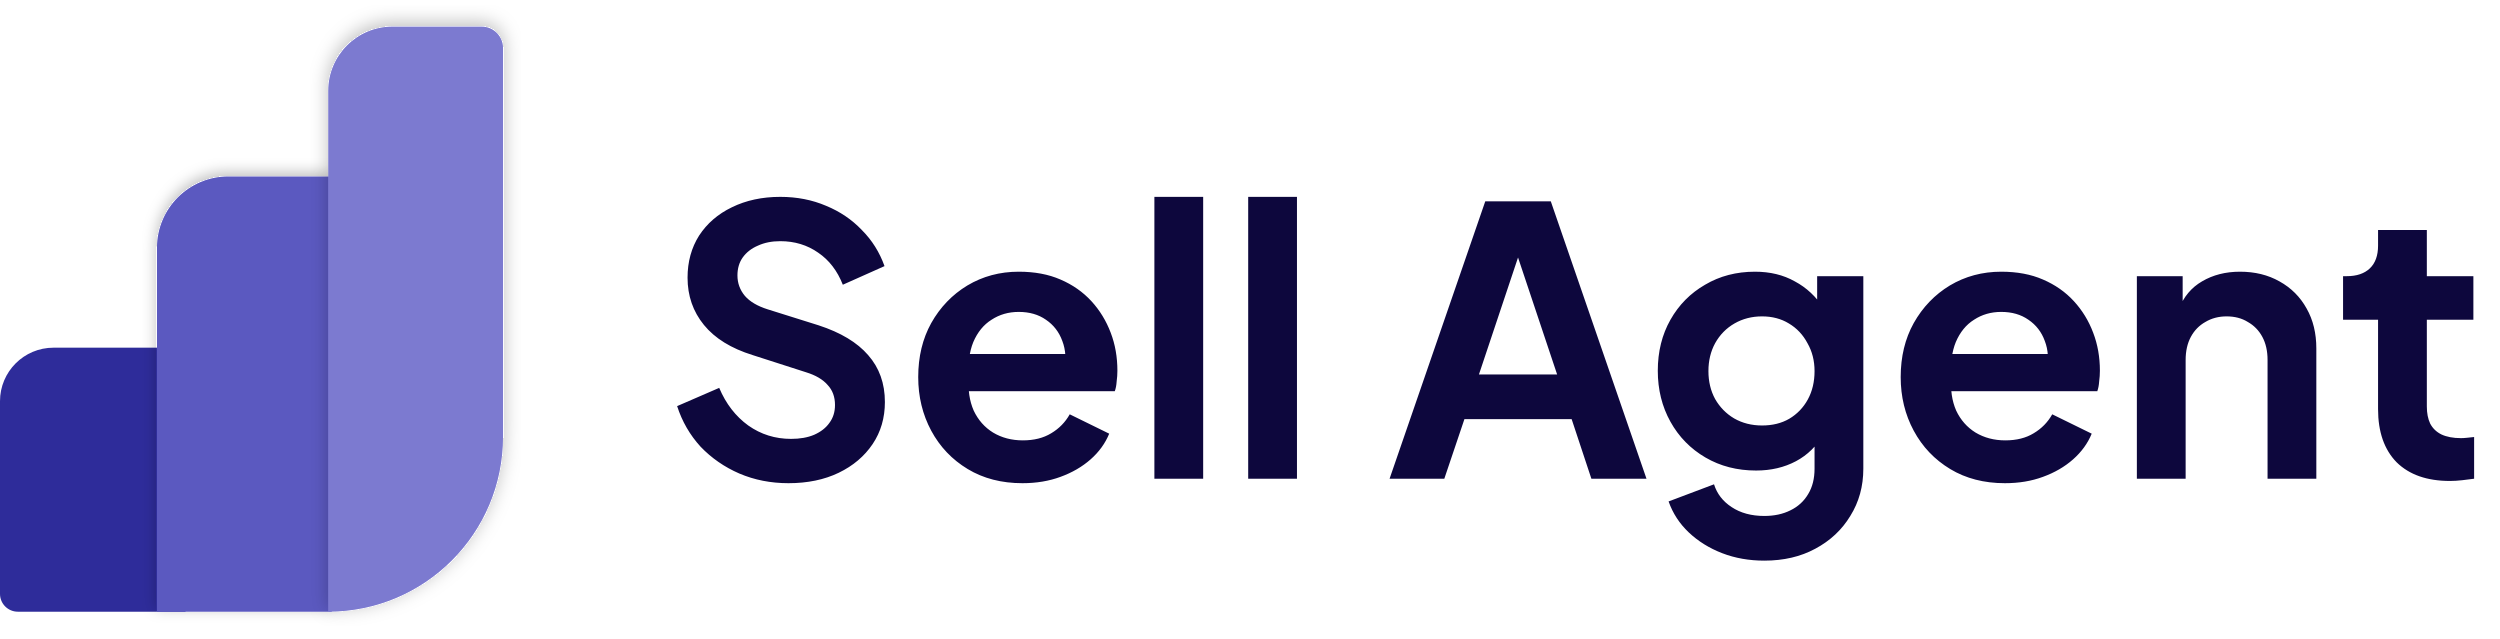
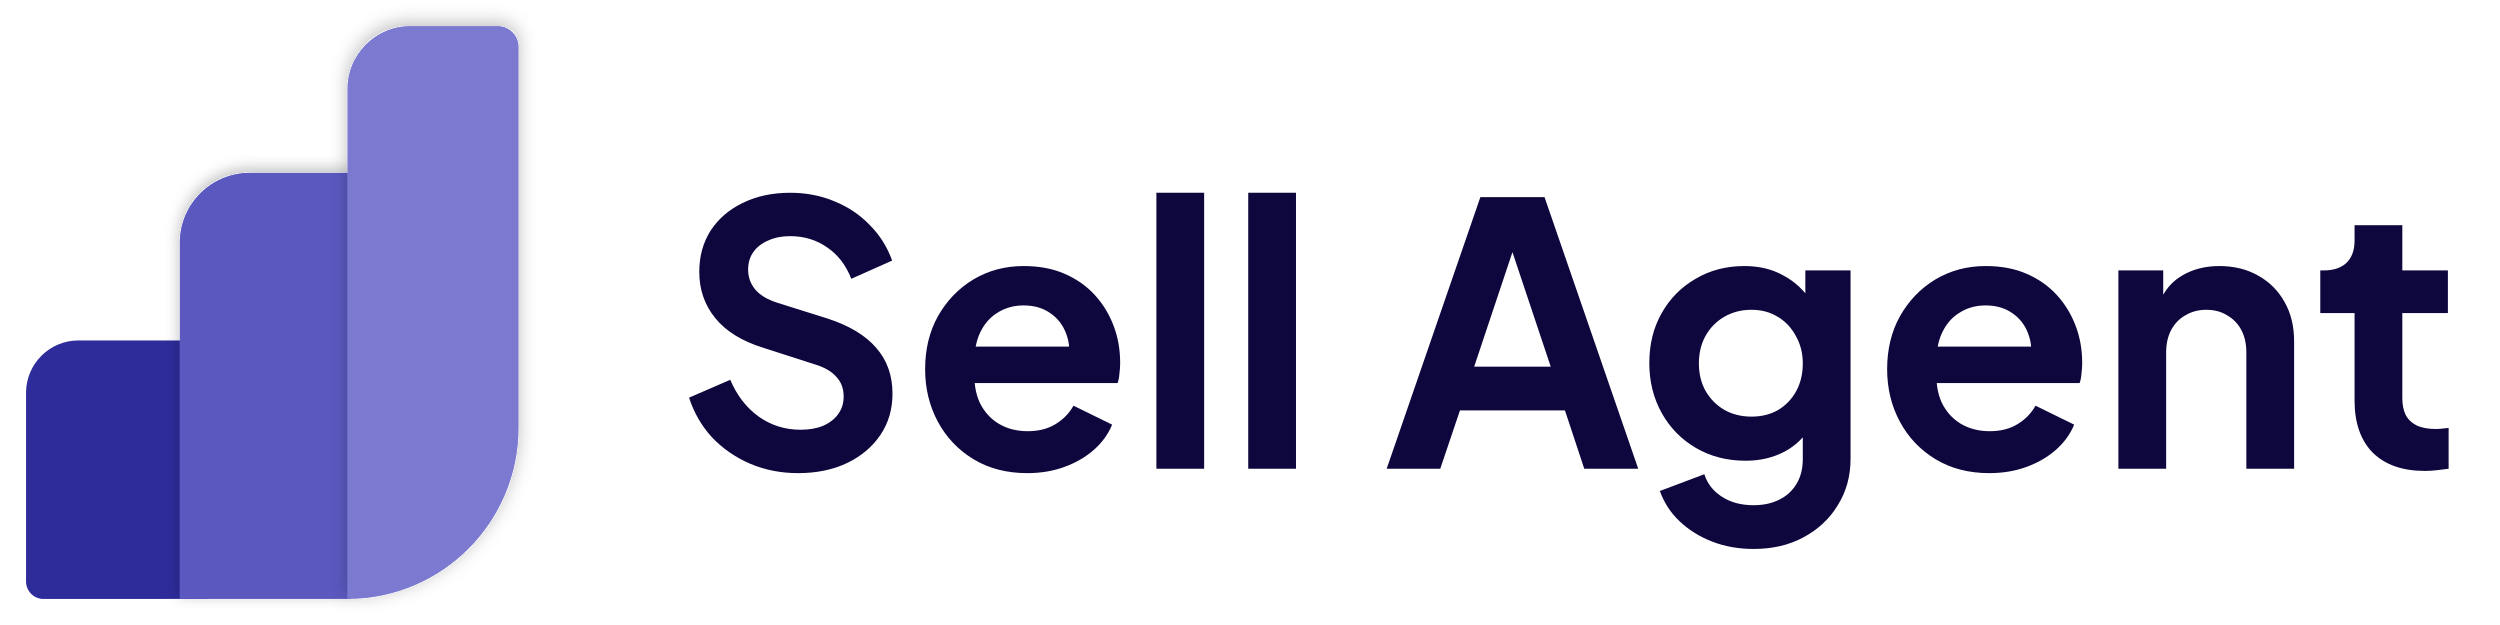
- <svg xmlns="http://www.w3.org/2000/svg" width="94" height="24" viewBox="0 0 94 24" fill="none">
+ <svg xmlns="http://www.w3.org/2000/svg" width="112" height="28" viewBox="0 0 94 24" fill="none">
  <path d="M0 15.085C0 13.974 0.901 13.073 2.012 13.073H6.976V23H0.671C0.3 23 0 22.7 0 22.329V15.085Z" fill="#2E2C9A" />
  <g filter="url(#filter0_d_1235_2418)">
    <path d="M5.902 9.317C5.902 7.835 7.104 6.634 8.585 6.634H12.476V23H5.902V9.317Z" fill="#5B59C0" />
  </g>
  <g filter="url(#filter1_d_1235_2418)">
    <path d="M12.341 3.415C12.341 2.081 13.422 1 14.755 1H18.109C18.554 1 18.914 1.36 18.914 1.805V16.427C18.914 20.057 15.971 23 12.341 23V23V3.415Z" fill="#7C7AD0" />
  </g>
  <path d="M29.646 18.168C28.983 18.168 28.367 18.047 27.798 17.804C27.238 17.561 26.753 17.225 26.342 16.796C25.941 16.357 25.647 15.849 25.46 15.27L27.042 14.584C27.294 15.181 27.658 15.653 28.134 15.998C28.61 16.334 29.147 16.502 29.744 16.502C30.08 16.502 30.369 16.451 30.612 16.348C30.864 16.236 31.055 16.087 31.186 15.9C31.326 15.713 31.396 15.489 31.396 15.228C31.396 14.92 31.303 14.668 31.116 14.472C30.939 14.267 30.668 14.108 30.304 13.996L28.302 13.352C27.49 13.1 26.879 12.722 26.468 12.218C26.057 11.714 25.852 11.121 25.852 10.44C25.852 9.843 25.997 9.315 26.286 8.858C26.585 8.401 26.995 8.046 27.518 7.794C28.05 7.533 28.657 7.402 29.338 7.402C29.963 7.402 30.537 7.514 31.06 7.738C31.583 7.953 32.031 8.256 32.404 8.648C32.787 9.031 33.071 9.483 33.258 10.006L31.69 10.706C31.485 10.183 31.177 9.782 30.766 9.502C30.355 9.213 29.879 9.068 29.338 9.068C29.021 9.068 28.741 9.124 28.498 9.236C28.255 9.339 28.064 9.488 27.924 9.684C27.793 9.871 27.728 10.095 27.728 10.356C27.728 10.645 27.821 10.902 28.008 11.126C28.195 11.341 28.479 11.509 28.862 11.63L30.78 12.232C31.611 12.503 32.231 12.876 32.642 13.352C33.062 13.828 33.272 14.416 33.272 15.116C33.272 15.713 33.118 16.241 32.81 16.698C32.502 17.155 32.077 17.515 31.536 17.776C30.995 18.037 30.365 18.168 29.646 18.168ZM38.444 18.168C37.66 18.168 36.974 17.991 36.386 17.636C35.798 17.281 35.341 16.801 35.014 16.194C34.688 15.587 34.525 14.915 34.525 14.178C34.525 13.413 34.688 12.736 35.014 12.148C35.35 11.551 35.803 11.079 36.373 10.734C36.951 10.389 37.595 10.216 38.304 10.216C38.902 10.216 39.425 10.314 39.873 10.51C40.33 10.706 40.717 10.977 41.035 11.322C41.352 11.667 41.594 12.064 41.763 12.512C41.931 12.951 42.014 13.427 42.014 13.94C42.014 14.071 42.005 14.206 41.986 14.346C41.977 14.486 41.954 14.607 41.916 14.71H36.036V13.31H40.88L40.013 13.968C40.096 13.539 40.073 13.156 39.943 12.82C39.821 12.484 39.616 12.218 39.327 12.022C39.047 11.826 38.706 11.728 38.304 11.728C37.922 11.728 37.581 11.826 37.282 12.022C36.984 12.209 36.755 12.489 36.596 12.862C36.447 13.226 36.391 13.669 36.428 14.192C36.391 14.659 36.452 15.074 36.611 15.438C36.779 15.793 37.021 16.068 37.339 16.264C37.665 16.46 38.038 16.558 38.459 16.558C38.879 16.558 39.233 16.469 39.523 16.292C39.821 16.115 40.054 15.877 40.222 15.578L41.706 16.306C41.557 16.67 41.324 16.992 41.007 17.272C40.689 17.552 40.311 17.771 39.873 17.93C39.443 18.089 38.967 18.168 38.444 18.168ZM43.405 18V7.402H45.239V18H43.405ZM46.932 18V7.402H48.766V18H46.932ZM52.248 18L55.846 7.57H58.31L61.908 18H59.836L59.094 15.76H55.062L54.306 18H52.248ZM55.608 14.08H58.548L56.812 8.886H57.344L55.608 14.08ZM66.337 21.08C65.768 21.08 65.24 20.987 64.755 20.8C64.27 20.613 63.85 20.352 63.495 20.016C63.15 19.689 62.898 19.302 62.739 18.854L64.447 18.21C64.559 18.565 64.778 18.849 65.105 19.064C65.441 19.288 65.852 19.4 66.337 19.4C66.71 19.4 67.037 19.33 67.317 19.19C67.606 19.05 67.83 18.845 67.989 18.574C68.148 18.313 68.227 17.995 68.227 17.622V15.886L68.577 16.306C68.316 16.763 67.966 17.109 67.527 17.342C67.088 17.575 66.589 17.692 66.029 17.692C65.32 17.692 64.685 17.529 64.125 17.202C63.565 16.875 63.126 16.427 62.809 15.858C62.492 15.289 62.333 14.649 62.333 13.94C62.333 13.221 62.492 12.582 62.809 12.022C63.126 11.462 63.56 11.023 64.111 10.706C64.662 10.379 65.287 10.216 65.987 10.216C66.556 10.216 67.056 10.337 67.485 10.58C67.924 10.813 68.288 11.154 68.577 11.602L68.325 12.064V10.384H70.061V17.622C70.061 18.285 69.898 18.877 69.571 19.4C69.254 19.923 68.815 20.333 68.255 20.632C67.704 20.931 67.065 21.08 66.337 21.08ZM66.253 15.998C66.645 15.998 66.986 15.914 67.275 15.746C67.574 15.569 67.807 15.326 67.975 15.018C68.143 14.71 68.227 14.355 68.227 13.954C68.227 13.562 68.138 13.212 67.961 12.904C67.793 12.587 67.56 12.339 67.261 12.162C66.972 11.985 66.636 11.896 66.253 11.896C65.87 11.896 65.525 11.985 65.217 12.162C64.909 12.339 64.666 12.587 64.489 12.904C64.321 13.212 64.237 13.562 64.237 13.954C64.237 14.346 64.321 14.696 64.489 15.004C64.666 15.312 64.904 15.555 65.203 15.732C65.511 15.909 65.861 15.998 66.253 15.998ZM75.386 18.168C74.602 18.168 73.916 17.991 73.328 17.636C72.74 17.281 72.283 16.801 71.956 16.194C71.629 15.587 71.466 14.915 71.466 14.178C71.466 13.413 71.629 12.736 71.956 12.148C72.292 11.551 72.745 11.079 73.314 10.734C73.893 10.389 74.537 10.216 75.246 10.216C75.843 10.216 76.366 10.314 76.814 10.51C77.271 10.706 77.659 10.977 77.976 11.322C78.293 11.667 78.536 12.064 78.704 12.512C78.872 12.951 78.956 13.427 78.956 13.94C78.956 14.071 78.947 14.206 78.928 14.346C78.919 14.486 78.895 14.607 78.858 14.71H72.978V13.31H77.822L76.954 13.968C77.038 13.539 77.015 13.156 76.884 12.82C76.763 12.484 76.557 12.218 76.268 12.022C75.988 11.826 75.647 11.728 75.246 11.728C74.863 11.728 74.523 11.826 74.224 12.022C73.925 12.209 73.697 12.489 73.538 12.862C73.389 13.226 73.333 13.669 73.37 14.192C73.333 14.659 73.393 15.074 73.552 15.438C73.72 15.793 73.963 16.068 74.28 16.264C74.607 16.46 74.98 16.558 75.4 16.558C75.82 16.558 76.175 16.469 76.464 16.292C76.763 16.115 76.996 15.877 77.164 15.578L78.648 16.306C78.499 16.67 78.265 16.992 77.948 17.272C77.631 17.552 77.253 17.771 76.814 17.93C76.385 18.089 75.909 18.168 75.386 18.168ZM80.346 18V10.384H82.068V11.882L81.928 11.616C82.106 11.159 82.395 10.813 82.796 10.58C83.207 10.337 83.683 10.216 84.224 10.216C84.784 10.216 85.279 10.337 85.708 10.58C86.147 10.823 86.487 11.163 86.73 11.602C86.973 12.031 87.094 12.531 87.094 13.1V18H85.26V13.534C85.26 13.198 85.195 12.909 85.064 12.666C84.933 12.423 84.751 12.237 84.518 12.106C84.294 11.966 84.028 11.896 83.72 11.896C83.421 11.896 83.156 11.966 82.922 12.106C82.689 12.237 82.507 12.423 82.376 12.666C82.246 12.909 82.18 13.198 82.18 13.534V18H80.346ZM92.117 18.084C91.258 18.084 90.591 17.851 90.115 17.384C89.648 16.908 89.415 16.241 89.415 15.382V12.022H88.099V10.384H88.239C88.612 10.384 88.902 10.286 89.107 10.09C89.312 9.894 89.415 9.609 89.415 9.236V8.648H91.249V10.384H92.999V12.022H91.249V15.284C91.249 15.536 91.291 15.751 91.375 15.928C91.468 16.105 91.608 16.241 91.795 16.334C91.991 16.427 92.238 16.474 92.537 16.474C92.602 16.474 92.677 16.469 92.761 16.46C92.854 16.451 92.943 16.441 93.027 16.432V18C92.896 18.019 92.747 18.037 92.579 18.056C92.411 18.075 92.257 18.084 92.117 18.084Z" fill="#0D073D" />
  <defs>
    <filter id="filter0_d_1235_2418" x="5.366" y="5.964" width="7.646" height="17.439" filterUnits="userSpaceOnUse" color-interpolation-filters="sRGB">
      <feFlood flood-opacity="0" result="BackgroundImageFix" />
      <feColorMatrix in="SourceAlpha" type="matrix" values="0 0 0 0 0 0 0 0 0 0 0 0 0 0 0 0 0 0 127 0" result="hardAlpha" />
      <feOffset dy="-0.134" />
      <feGaussianBlur stdDeviation="0.268" />
      <feComposite in2="hardAlpha" operator="out" />
      <feColorMatrix type="matrix" values="0 0 0 0 0 0 0 0 0 0 0 0 0 0 0 0 0 0 0.25 0" />
      <feBlend mode="normal" in2="BackgroundImageFix" result="effect1_dropShadow_1235_2418" />
      <feBlend mode="normal" in="SourceGraphic" in2="effect1_dropShadow_1235_2418" result="shape" />
    </filter>
    <filter id="filter1_d_1235_2418" x="11.67" y="0.195" width="7.915" height="23.341" filterUnits="userSpaceOnUse" color-interpolation-filters="sRGB">
      <feFlood flood-opacity="0" result="BackgroundImageFix" />
      <feColorMatrix in="SourceAlpha" type="matrix" values="0 0 0 0 0 0 0 0 0 0 0 0 0 0 0 0 0 0 127 0" result="hardAlpha" />
      <feOffset dy="-0.134" />
      <feGaussianBlur stdDeviation="0.335" />
      <feComposite in2="hardAlpha" operator="out" />
      <feColorMatrix type="matrix" values="0 0 0 0 0 0 0 0 0 0 0 0 0 0 0 0 0 0 0.25 0" />
      <feBlend mode="normal" in2="BackgroundImageFix" result="effect1_dropShadow_1235_2418" />
      <feBlend mode="normal" in="SourceGraphic" in2="effect1_dropShadow_1235_2418" result="shape" />
    </filter>
  </defs>
</svg>
